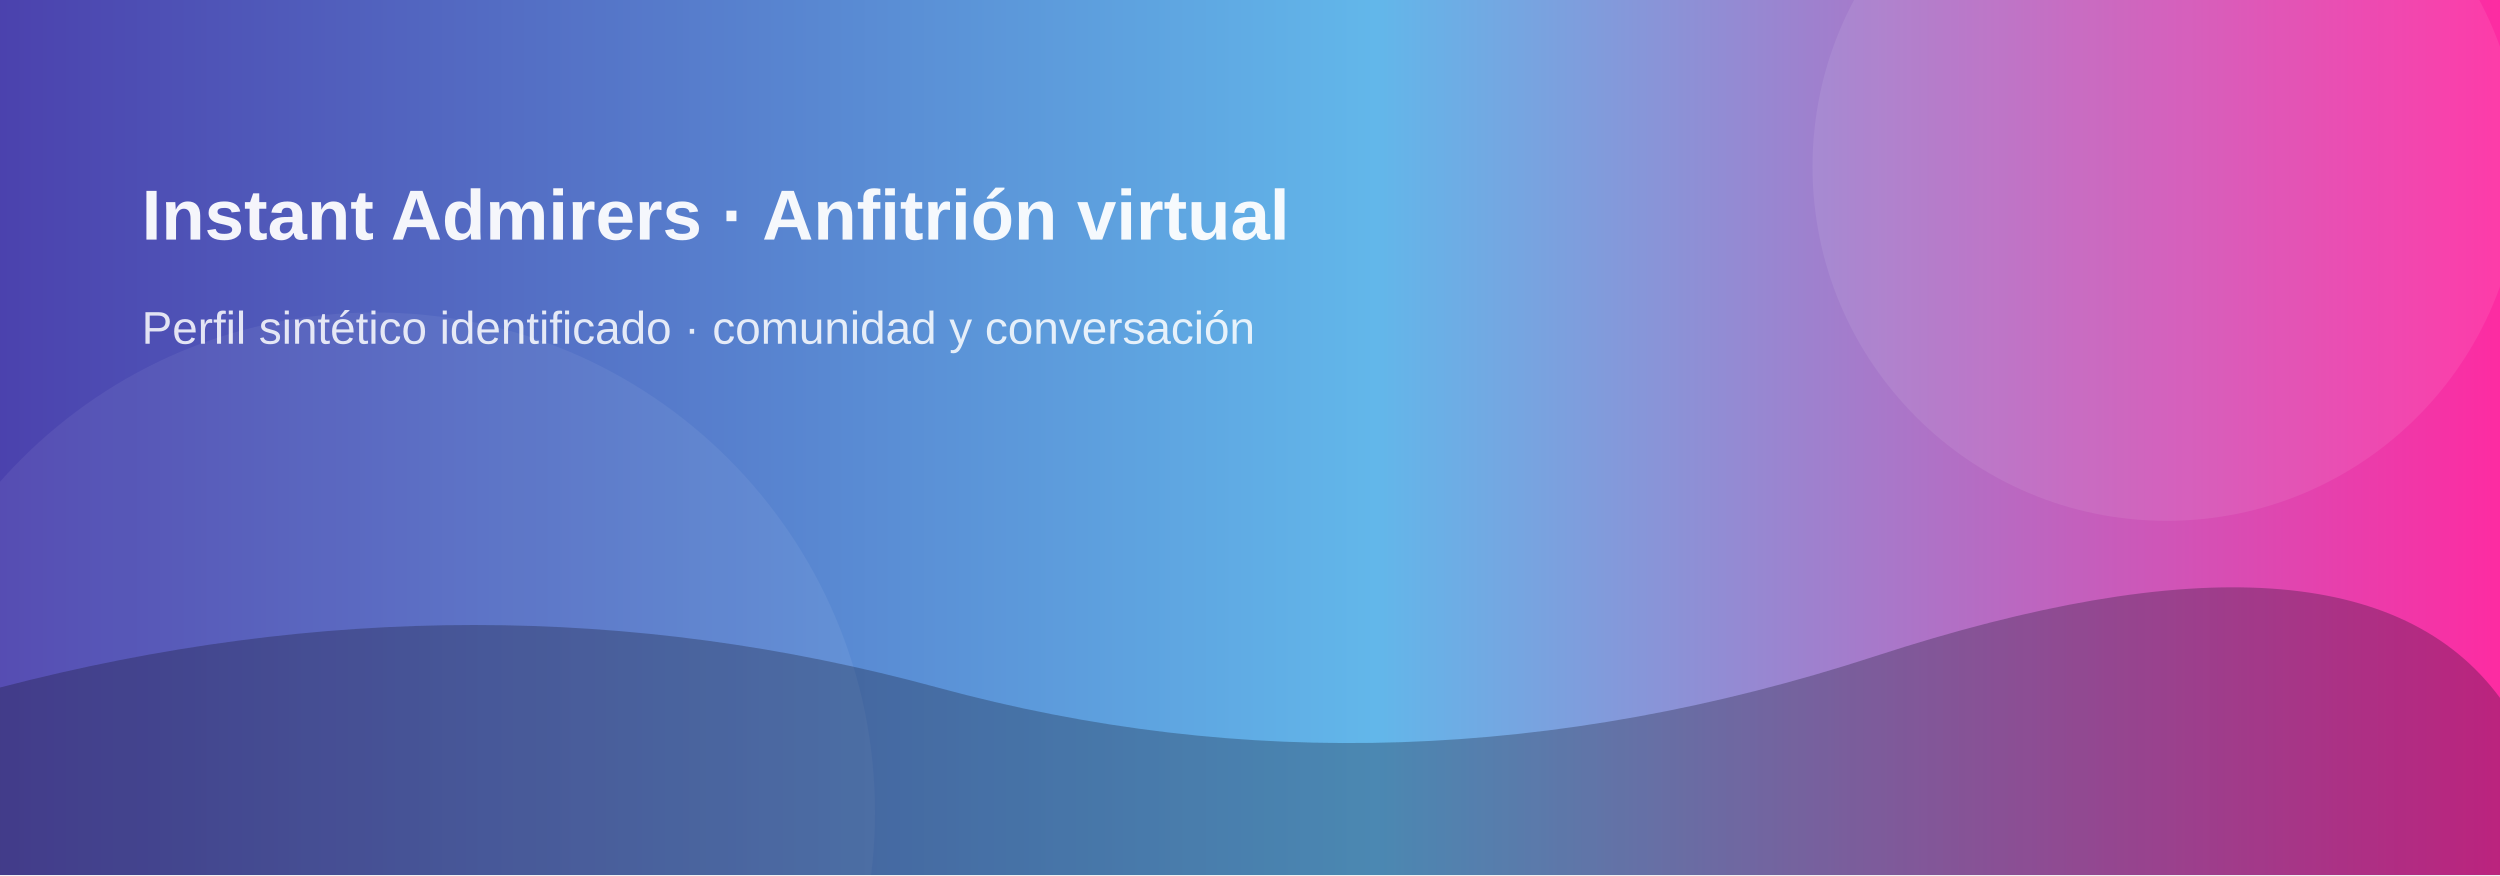
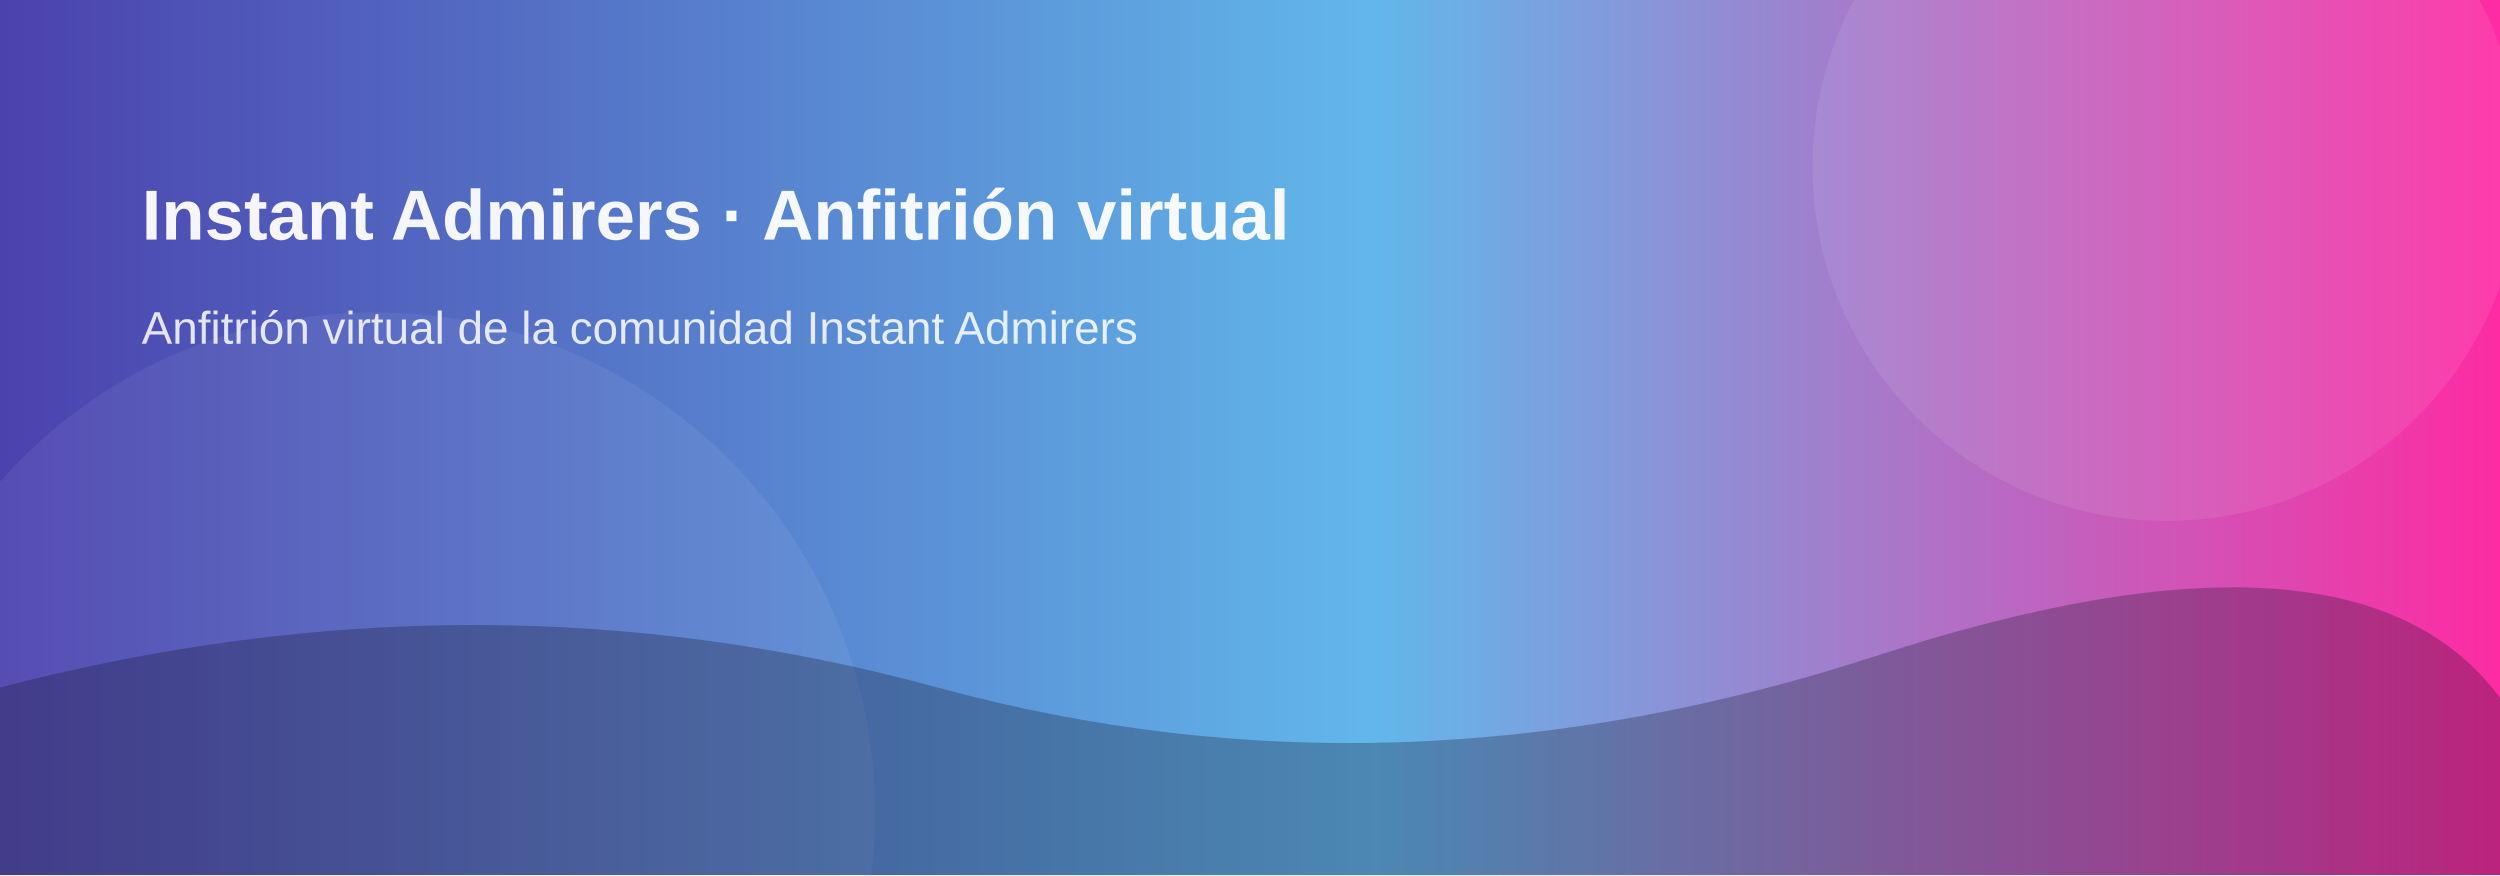
<svg xmlns="http://www.w3.org/2000/svg" viewBox="0 0 1200 420">
  <defs>
    <linearGradient id="g" x1="0" x2="1">
      <stop stop-color="#4b41ad" />
      <stop offset=".55" stop-color="#62b7ea" />
      <stop offset="1" stop-color="#ff2aa1" />
    </linearGradient>
  </defs>
  <rect width="1200" height="420" fill="url(#g)" />
  <circle cx="1040" cy="80" r="170" fill="#fff" opacity=".08" />
  <circle cx="180" cy="390" r="240" fill="#fff" opacity=".06" />
  <path d="M0 330 Q230 270 450 330 T900 315 T1200 335 V420 H0Z" fill="#0d1020" opacity=".28" />
  <text x="68" y="115" fill="#fff" font-family="Arial,sans-serif" font-size="34" font-weight="700" opacity=".94">Instant Admirers · Anfitrión virtual</text>
-   <text x="68" y="165" fill="#fff" font-family="Arial,sans-serif" font-size="22" opacity=".84">Perfil sintético identificado · comunidad y conversación</text>
+   <text x="68" y="165" fill="#fff" font-family="Arial,sans-serif" font-size="22" opacity=".84">Anfitrión virtual de la comunidad Instant Admirers</text>
</svg>
